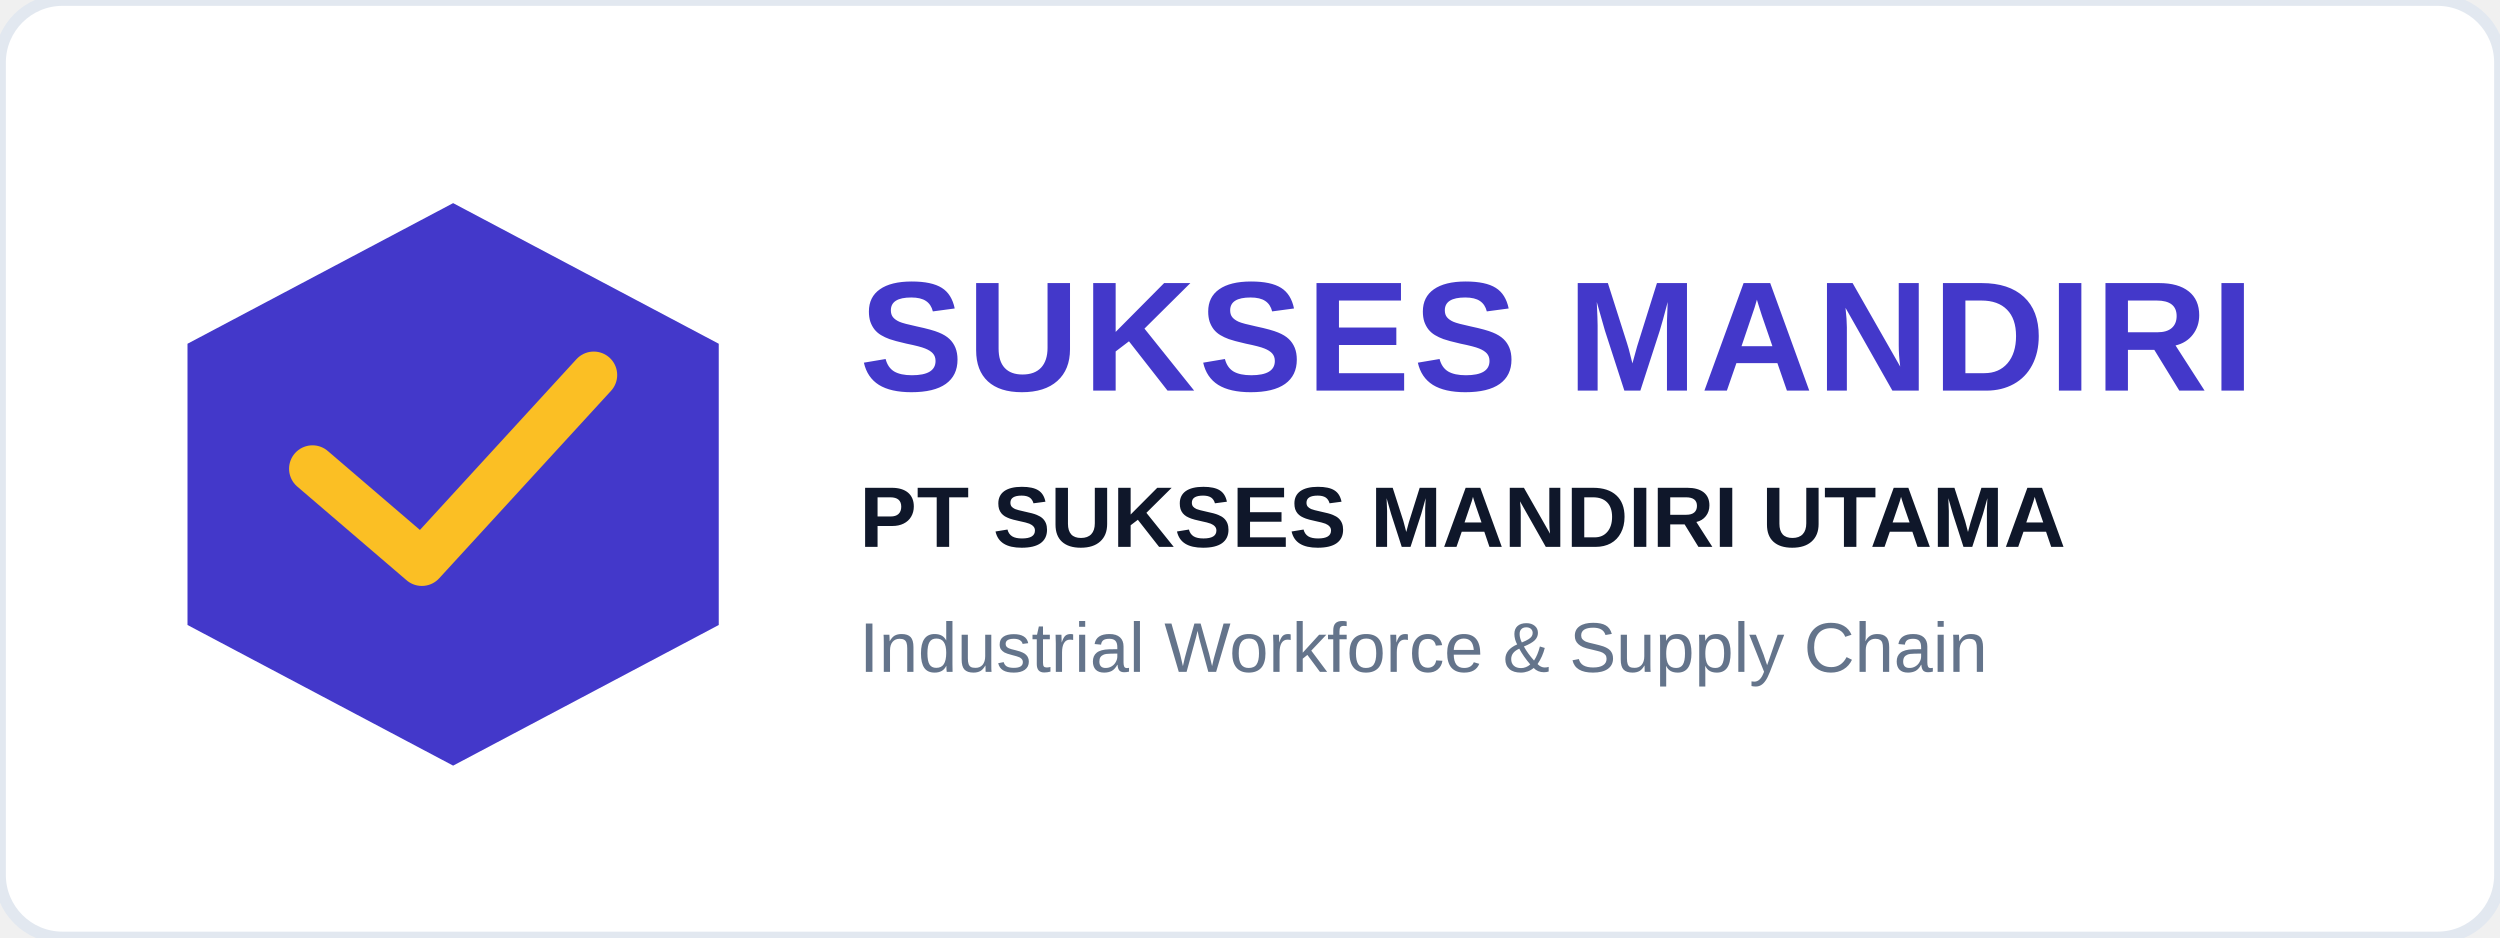
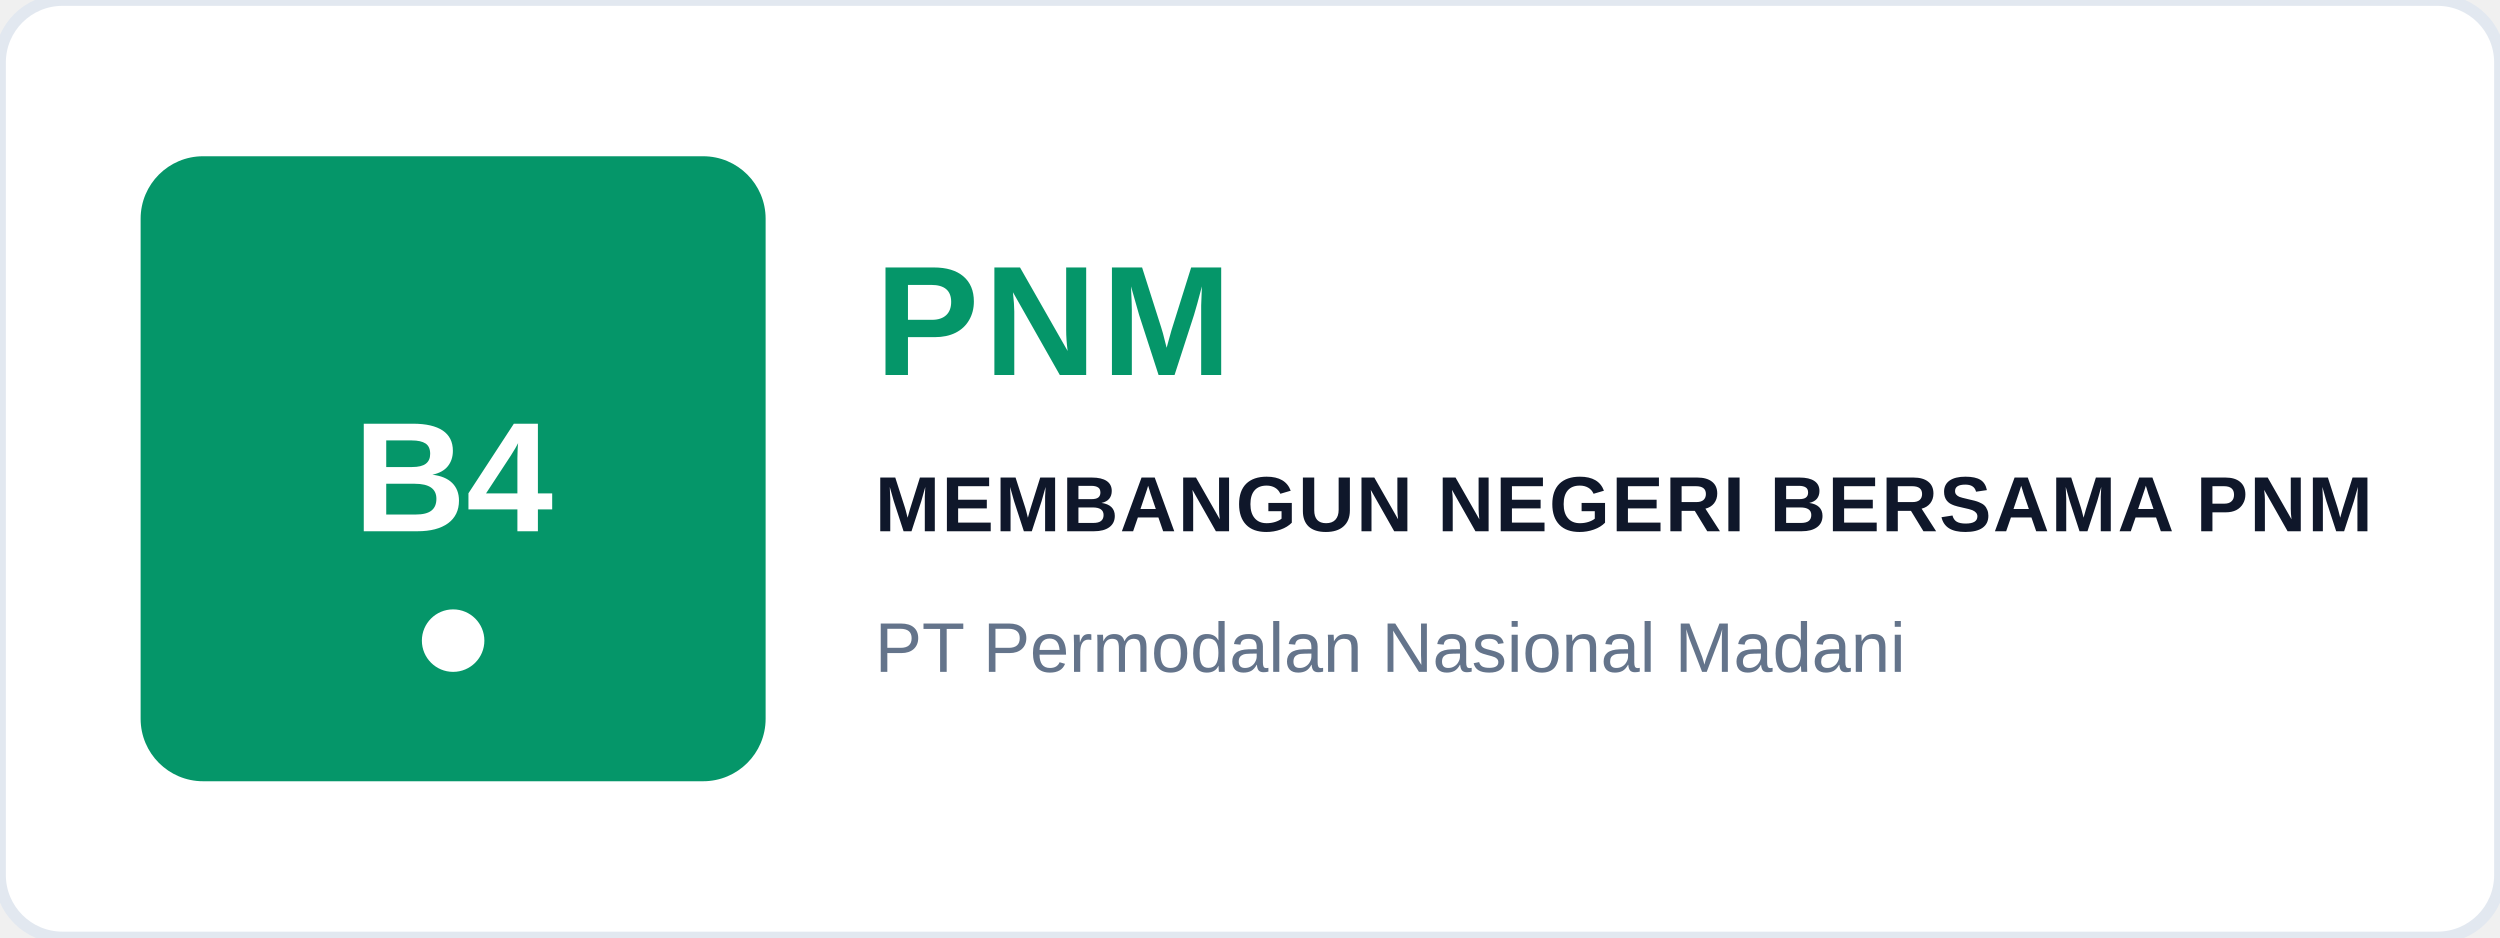
<svg xmlns="http://www.w3.org/2000/svg" viewBox="0 0 320 120" width="320" height="120">
  <rect width="320" height="120" rx="8" fill="#FFFFFF" stroke="#E2E8F0" stroke-width="1.5" />
-   <g transform="translate(20, 22)">
-     <polygon points="38,4 72,22 72,58 38,76 4,58 4,22" fill="#4338CA" />
-     <path d="M20 38 L34 50 L56 26" stroke="#FBBF24" stroke-width="6" fill="none" stroke-linecap="round" stroke-linejoin="round" />
+   <g transform="translate(18, 20)">
+     <rect x="0" y="0" width="80" height="80" rx="8" fill="#059669" />
+     <text x="40" y="48" font-family="'Plus Jakarta Sans', Arial, sans-serif" font-size="20" font-weight="900" fill="#FFFFFF" text-anchor="middle">B4</text>
+     <circle cx="40" cy="62" r="4" fill="#FFFFFF" />
  </g>
-   <text x="110" y="50" font-family="'Plus Jakarta Sans', Arial, sans-serif" font-size="20" font-weight="900" fill="#4338CA" letter-spacing="0.02em">SUKSES MANDIRI</text>
-   <text x="110" y="70" font-family="'Plus Jakarta Sans', Arial, sans-serif" font-size="11" font-weight="700" fill="#0F172A">PT SUKSES MANDIRI UTAMA</text>
-   <text x="110" y="86" font-family="'Plus Jakarta Sans', Arial, sans-serif" font-size="9" font-weight="500" fill="#64748B">Industrial Workforce &amp; Supply Chain</text>
+   <text x="112" y="48" font-family="'Plus Jakarta Sans', Arial, sans-serif" font-size="20" font-weight="900" fill="#059669" letter-spacing="0.03em">PNM</text>
+   <text x="112" y="68" font-family="'Plus Jakarta Sans', Arial, sans-serif" font-size="10" font-weight="700" fill="#0F172A" letter-spacing="0.02em">MEMBANGUN NEGERI BERSAMA PNM</text>
+   <text x="112" y="86" font-family="'Plus Jakarta Sans', Arial, sans-serif" font-size="9" font-weight="500" fill="#64748B">PT Permodalan Nasional Madani</text>
</svg>
